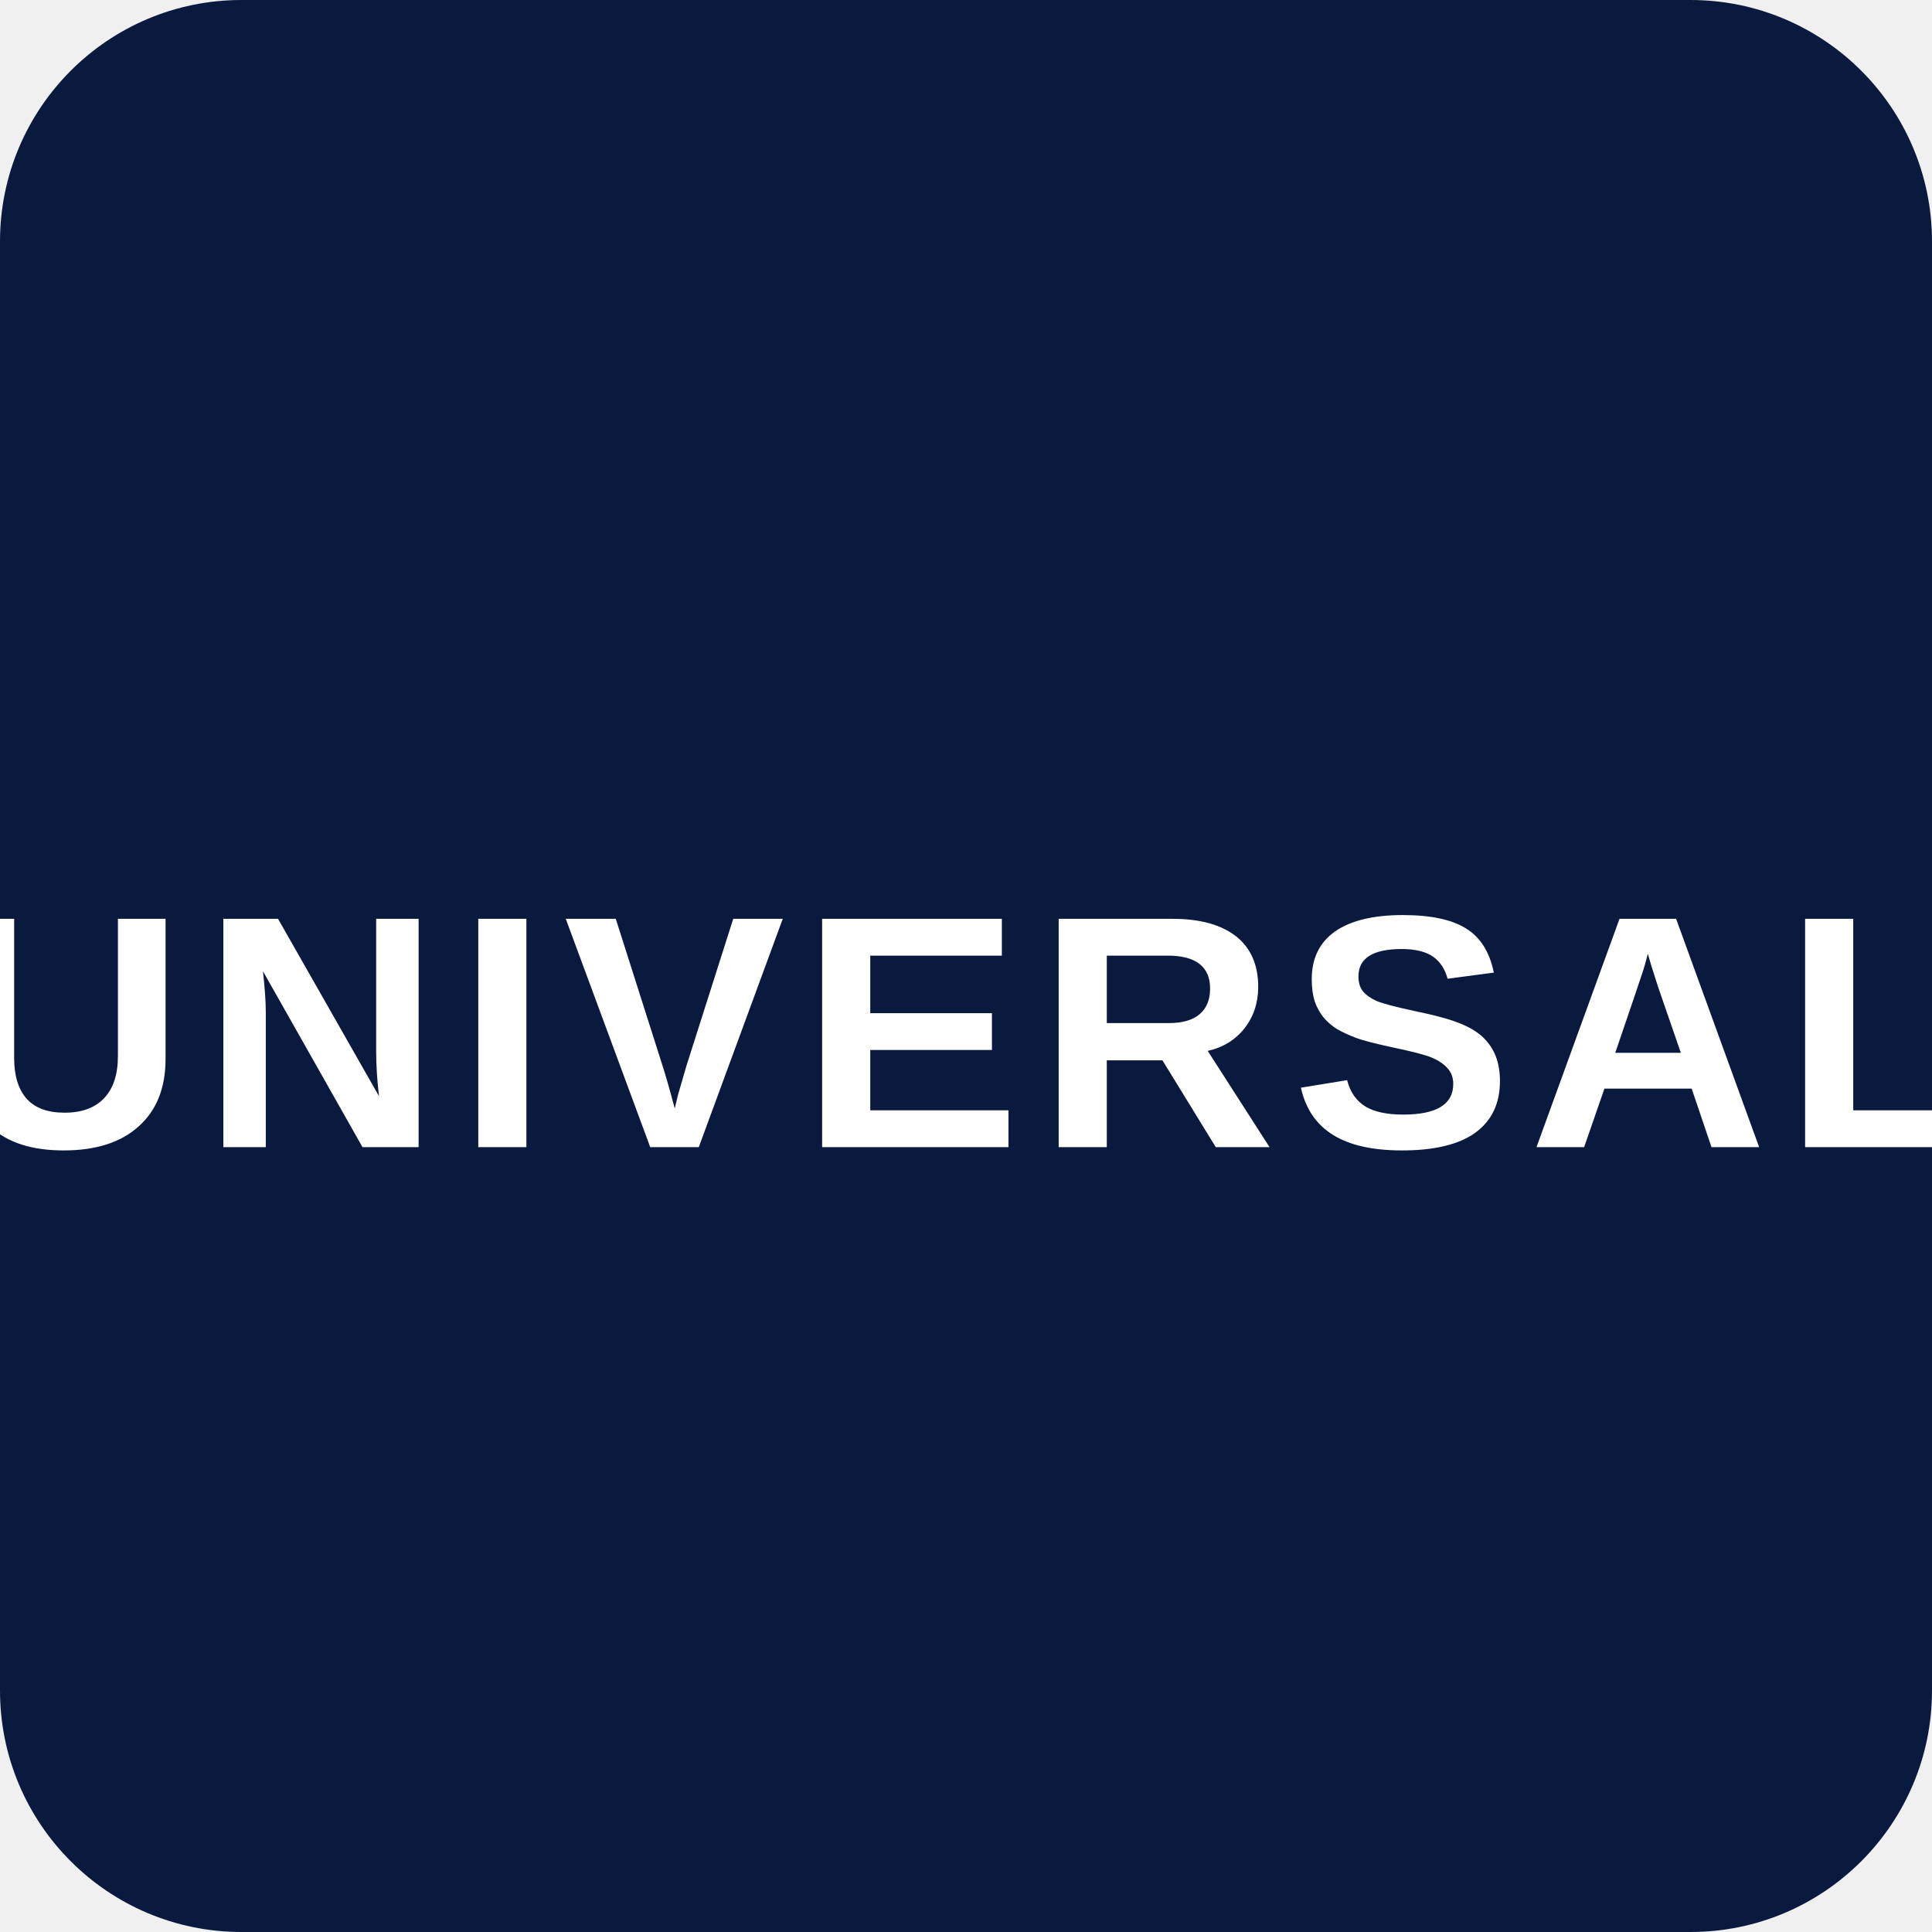
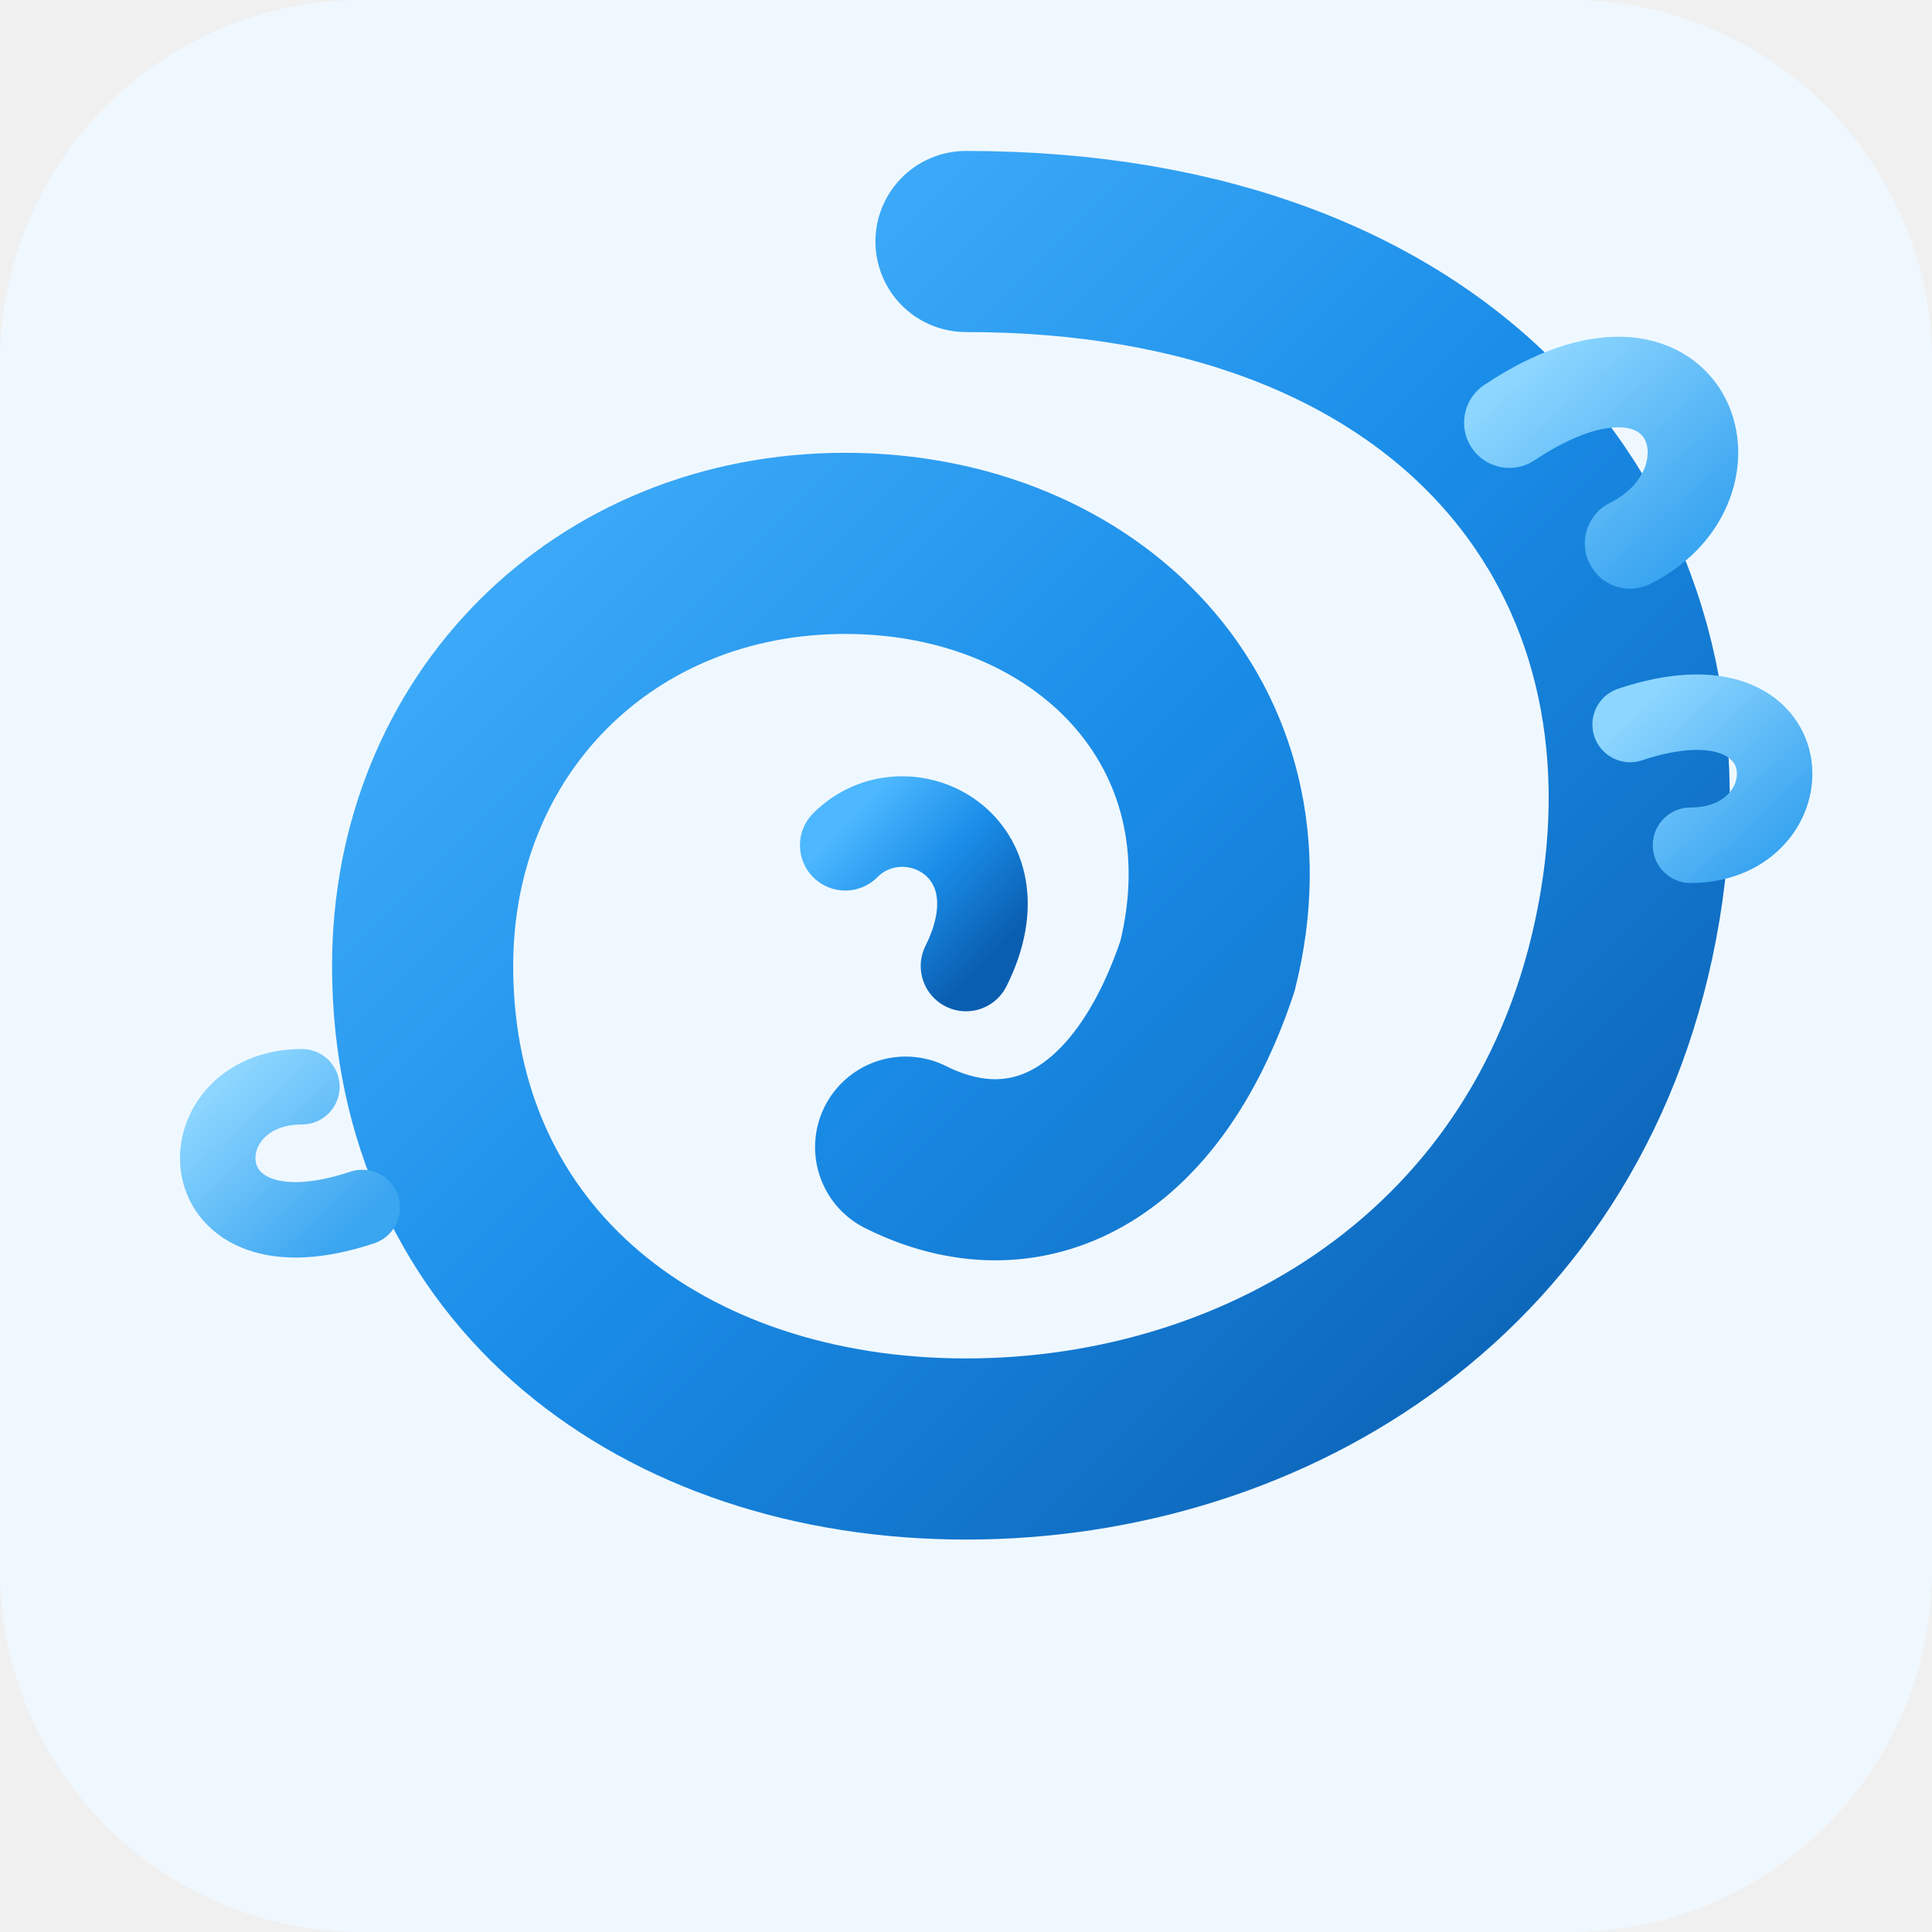
<svg xmlns="http://www.w3.org/2000/svg" viewBox="0 0 64 64">
-   <rect width="64" height="64" rx="8" fill="#0a1a3f" />
-   <text x="32" y="38" font-family="Arial,Helvetica,sans-serif" font-size="11" font-weight="700" fill="#ffffff" text-anchor="middle" letter-spacing="0.5">UNIVERSAL</text>
+   <defs>
+     <linearGradient id="g1" x1="0%" y1="0%" x2="100%" y2="100%">
+       <stop offset="0%" stop-color="#4db8ff" />
+       <stop offset="50%" stop-color="#1a8de8" />
+       <stop offset="100%" stop-color="#0a5eb0" />
+     </linearGradient>
+     <linearGradient id="g2" x1="0%" y1="0%" x2="100%" y2="100%">
+       <stop offset="0%" stop-color="#8dd6ff" />
+       <stop offset="100%" stop-color="#3aa5f0" />
+     </linearGradient>
+   </defs>
+   <rect width="64" height="64" rx="12" fill="#f0f8ff" />
+   <path d="M32 8 C48 8, 56 18, 54 30 C52 42, 42 48, 32 48 C22 48, 14 42, 14 32 C14 24, 20 18, 28 18 C36 18, 42 24, 40 32 C38 38, 34 40, 30 38" fill="none" stroke="url(#g1)" stroke-width="6" stroke-linecap="round" />
+   <path d="M50 14 C56 10, 58 16, 54 18" fill="none" stroke="url(#g2)" stroke-width="3" stroke-linecap="round" />
+   <path d="M54 24 C60 22, 60 28, 56 28" fill="none" stroke="url(#g2)" stroke-width="2.5" stroke-linecap="round" />
+   <path d="M12 40 C6 42, 6 36, 10 36" fill="none" stroke="url(#g2)" stroke-width="2.5" stroke-linecap="round" />
+   <path d="M28 28 C30 26, 34 28, 32 32" fill="none" stroke="url(#g1)" stroke-width="3" stroke-linecap="round" />
</svg>
